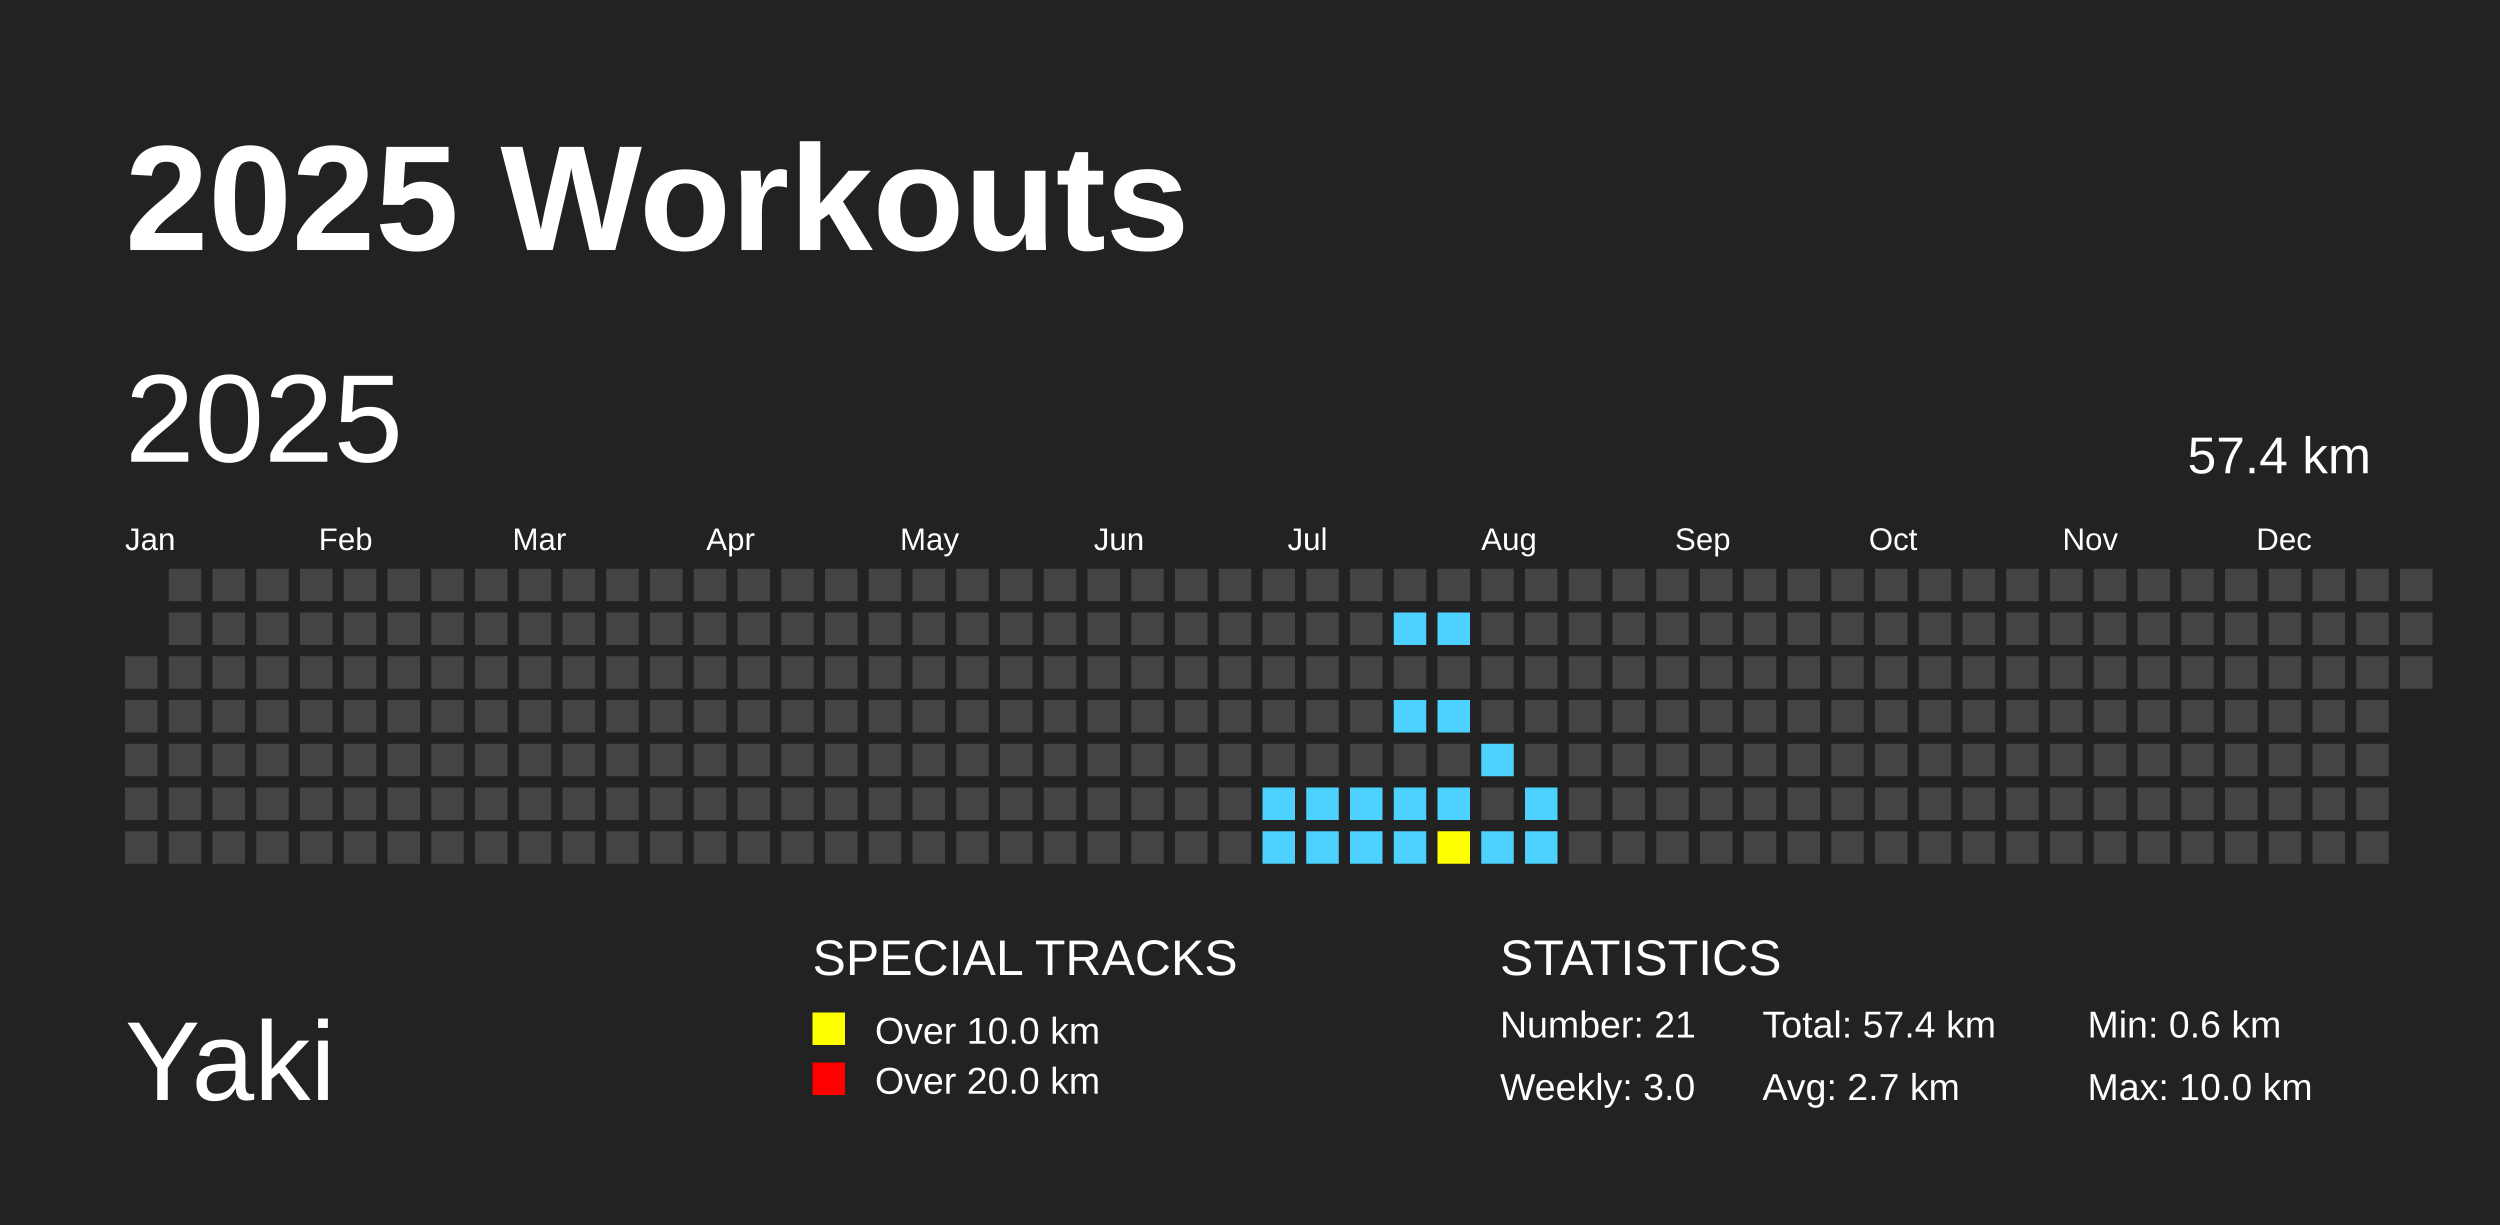
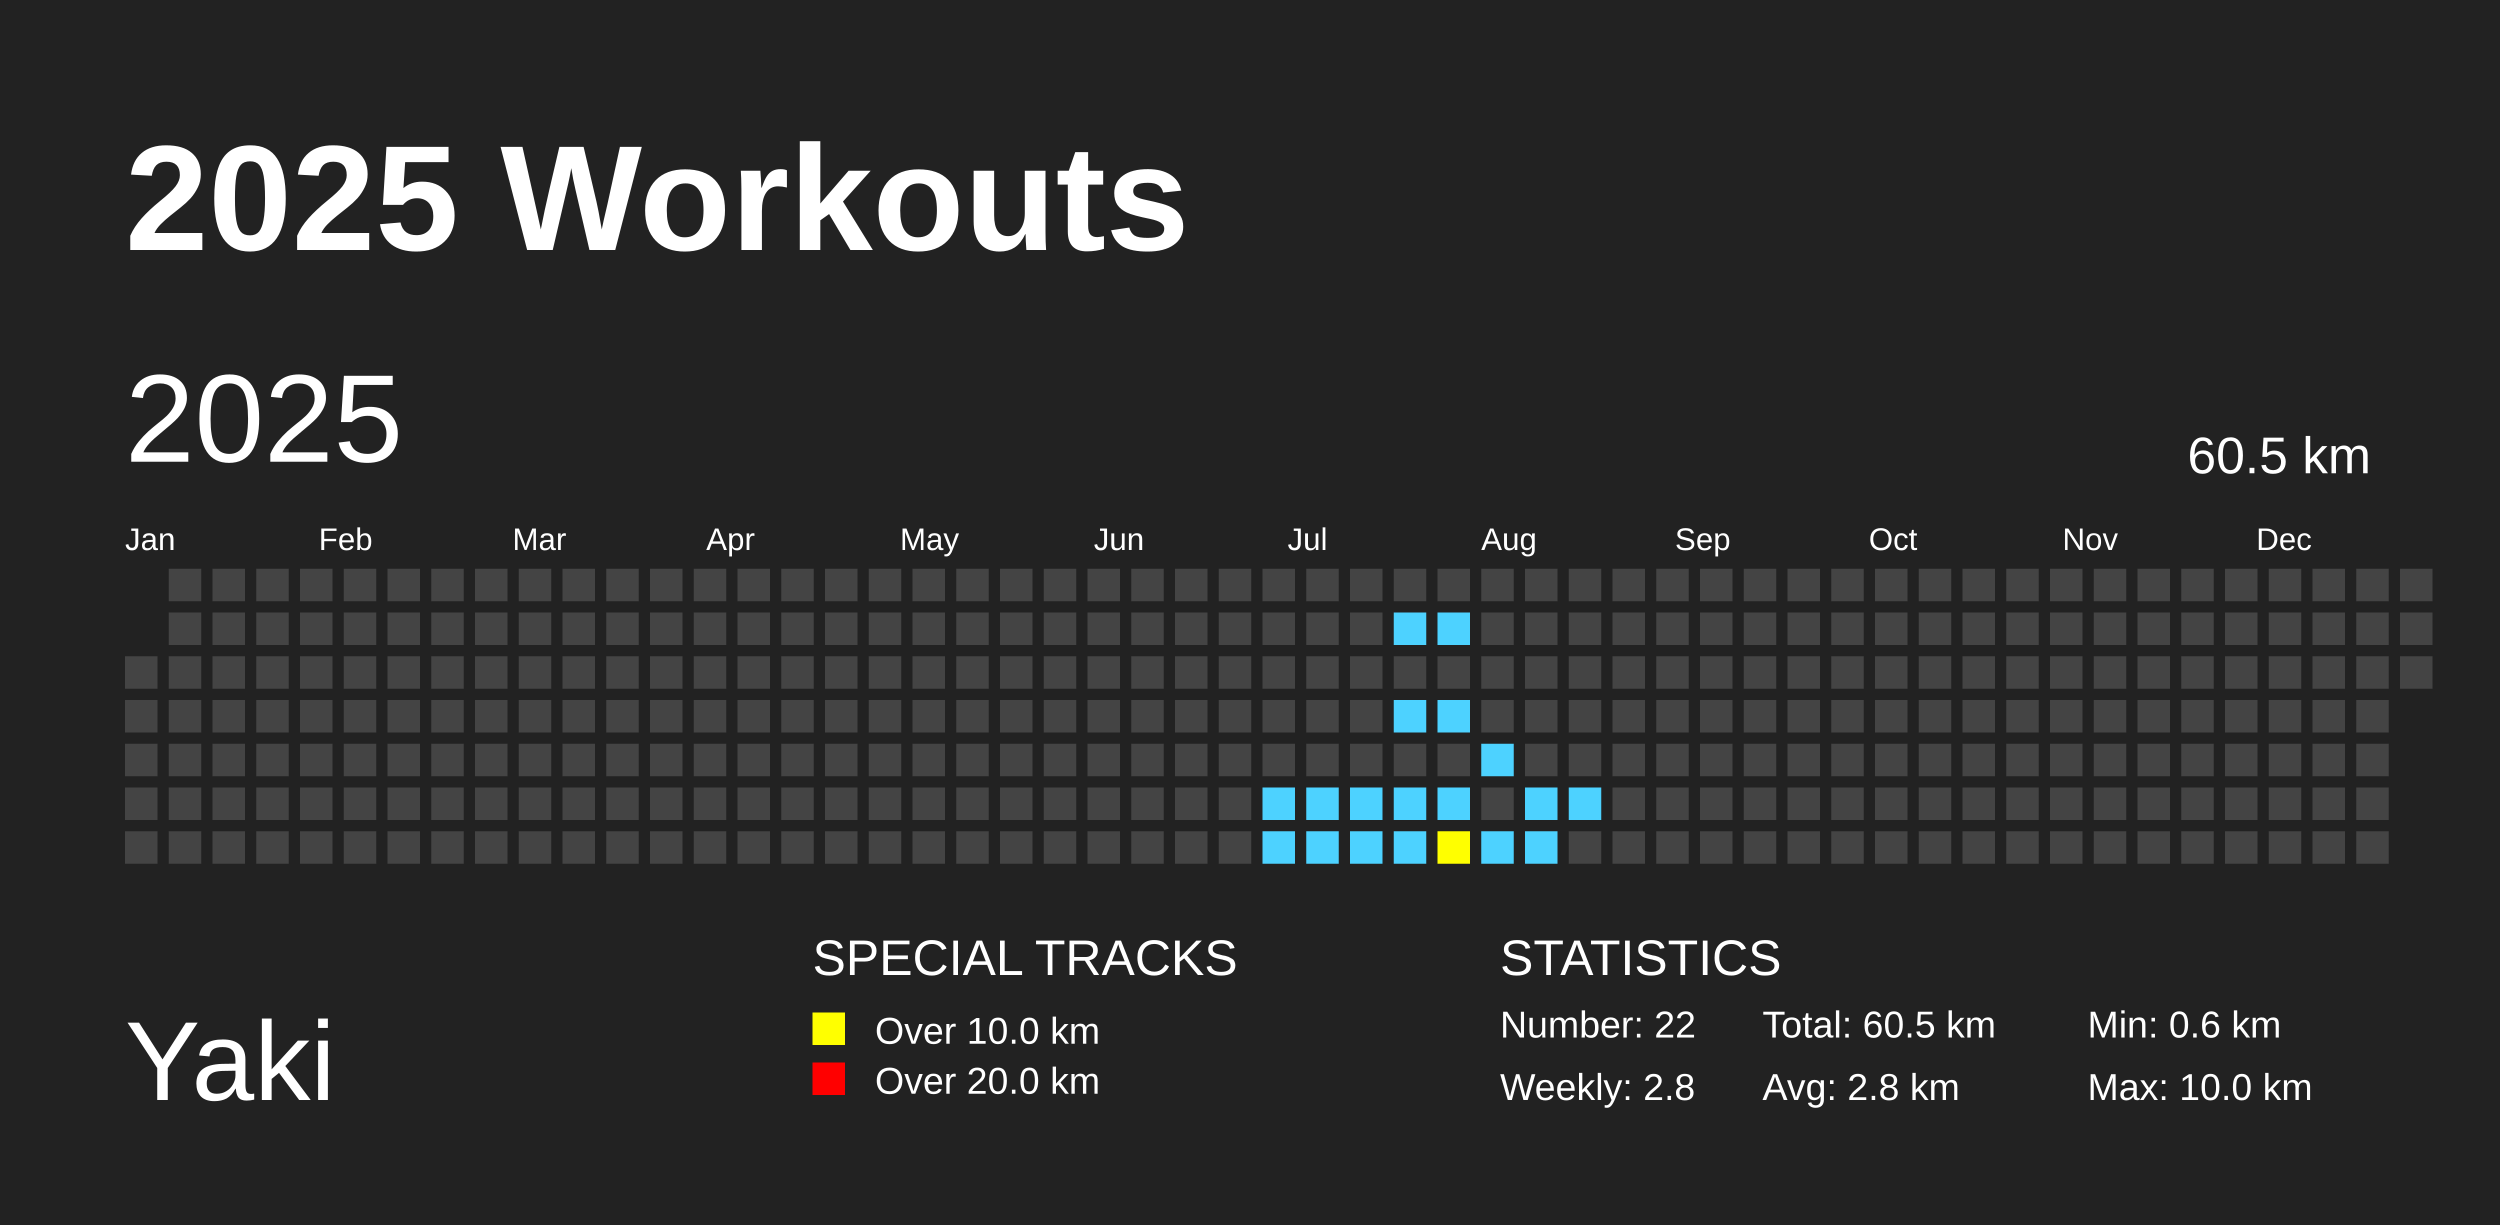
<svg xmlns="http://www.w3.org/2000/svg" baseProfile="full" height="98mm" version="1.1" viewBox="0,0,200,98" width="200mm">
  <defs />
  <rect fill="#222222" height="98" width="200" x="0" y="0" />
  <text fill="#FFFFFF" style="font-size:12px; font-family:Arial; font-weight:bold;" x="10" y="20">2025 Workouts</text>
  <text fill="#FFFFFF" style="font-size:9px; font-family:Arial" x="10" y="88">Yaki</text>
  <text fill="#FFFFFF" style="font-size:4px; font-family:Arial" x="65" y="78">SPECIAL TRACKS</text>
  <rect fill="yellow" height="2.6" width="2.6" x="65" y="81" />
  <text fill="#FFFFFF" style="font-size:3px; font-family:Arial" x="70" y="83.5">Over 10.0 km</text>
  <rect fill="red" height="2.6" width="2.6" x="65" y="85" />
  <text fill="#FFFFFF" style="font-size:3px; font-family:Arial" x="70" y="87.5">Over 20.0 km</text>
  <text fill="#FFFFFF" style="font-size:4px; font-family:Arial" x="120" y="78">STATISTICS</text>
-   <text fill="#FFFFFF" style="font-size:3px; font-family:Arial" x="120" y="83">Number: 21</text>
-   <text fill="#FFFFFF" style="font-size:3px; font-family:Arial" x="120" y="88">Weekly: 3.0</text>
-   <text fill="#FFFFFF" style="font-size:3px; font-family:Arial" x="141" y="83">Total: 57.4 km</text>
-   <text fill="#FFFFFF" style="font-size:3px; font-family:Arial" x="141" y="88">Avg: 2.7 km</text>
+   <text fill="#FFFFFF" style="font-size:3px; font-family:Arial" x="120" y="83">Number: 22</text>
+   <text fill="#FFFFFF" style="font-size:3px; font-family:Arial" x="120" y="88">Weekly: 2.8</text>
+   <text fill="#FFFFFF" style="font-size:3px; font-family:Arial" x="141" y="83">Total: 60.5 km</text>
+   <text fill="#FFFFFF" style="font-size:3px; font-family:Arial" x="141" y="88">Avg: 2.8 km</text>
  <text fill="#FFFFFF" style="font-size:3px; font-family:Arial" x="167" y="83">Min: 0.6 km</text>
  <text fill="#FFFFFF" style="font-size:3px; font-family:Arial" x="167" y="88">Max: 10.0 km</text>
  <text dominant-baseline="hanging" fill="#FFFFFF" style="font-size:10.0px; font-family:Arial;" x="10" y="30">2025</text>
-   <text dominant-baseline="hanging" fill="#FFFFFF" style="font-size:4.125px; font-family:Arial;" x="175" y="35">57.4 km</text>
+   <text dominant-baseline="hanging" fill="#FFFFFF" style="font-size:4.125px; font-family:Arial;" x="175" y="35">60.5 km</text>
  <text fill="#FFFFFF" style="font-size:2.5px; font-family:Arial" x="10.0" y="44">Jan</text>
  <text fill="#FFFFFF" style="font-size:2.5px; font-family:Arial" x="25.5" y="44">Feb</text>
  <text fill="#FFFFFF" style="font-size:2.5px; font-family:Arial" x="41.0" y="44">Mar</text>
  <text fill="#FFFFFF" style="font-size:2.5px; font-family:Arial" x="56.5" y="44">Apr</text>
  <text fill="#FFFFFF" style="font-size:2.5px; font-family:Arial" x="72.0" y="44">May</text>
  <text fill="#FFFFFF" style="font-size:2.5px; font-family:Arial" x="87.5" y="44">Jun</text>
  <text fill="#FFFFFF" style="font-size:2.5px; font-family:Arial" x="103.0" y="44">Jul</text>
  <text fill="#FFFFFF" style="font-size:2.5px; font-family:Arial" x="118.5" y="44">Aug</text>
  <text fill="#FFFFFF" style="font-size:2.5px; font-family:Arial" x="134.0" y="44">Sep</text>
  <text fill="#FFFFFF" style="font-size:2.5px; font-family:Arial" x="149.5" y="44">Oct</text>
  <text fill="#FFFFFF" style="font-size:2.5px; font-family:Arial" x="165.0" y="44">Nov</text>
  <text fill="#FFFFFF" style="font-size:2.5px; font-family:Arial" x="180.5" y="44">Dec</text>
  <rect fill="#444444" height="2.6" width="2.6" x="10.0" y="52.5" />
  <rect fill="#444444" height="2.6" width="2.6" x="10.0" y="56.0" />
  <rect fill="#444444" height="2.6" width="2.6" x="10.0" y="59.5" />
  <rect fill="#444444" height="2.6" width="2.6" x="10.0" y="63.0" />
  <rect fill="#444444" height="2.6" width="2.6" x="10.0" y="66.5" />
  <rect fill="#444444" height="2.6" width="2.6" x="13.5" y="45.5" />
  <rect fill="#444444" height="2.6" width="2.6" x="13.5" y="49.0" />
  <rect fill="#444444" height="2.6" width="2.6" x="13.5" y="52.5" />
  <rect fill="#444444" height="2.6" width="2.6" x="13.5" y="56.0" />
  <rect fill="#444444" height="2.6" width="2.6" x="13.5" y="59.5" />
  <rect fill="#444444" height="2.6" width="2.6" x="13.5" y="63.0" />
  <rect fill="#444444" height="2.6" width="2.6" x="13.5" y="66.5" />
  <rect fill="#444444" height="2.6" width="2.6" x="17.0" y="45.5" />
  <rect fill="#444444" height="2.6" width="2.6" x="17.0" y="49.0" />
  <rect fill="#444444" height="2.6" width="2.6" x="17.0" y="52.5" />
  <rect fill="#444444" height="2.6" width="2.6" x="17.0" y="56.0" />
  <rect fill="#444444" height="2.6" width="2.6" x="17.0" y="59.5" />
  <rect fill="#444444" height="2.6" width="2.6" x="17.0" y="63.0" />
  <rect fill="#444444" height="2.6" width="2.6" x="17.0" y="66.5" />
  <rect fill="#444444" height="2.6" width="2.6" x="20.5" y="45.5" />
  <rect fill="#444444" height="2.6" width="2.6" x="20.5" y="49.0" />
  <rect fill="#444444" height="2.6" width="2.6" x="20.5" y="52.5" />
  <rect fill="#444444" height="2.6" width="2.6" x="20.5" y="56.0" />
  <rect fill="#444444" height="2.6" width="2.6" x="20.5" y="59.5" />
  <rect fill="#444444" height="2.6" width="2.6" x="20.5" y="63.0" />
  <rect fill="#444444" height="2.6" width="2.6" x="20.5" y="66.5" />
  <rect fill="#444444" height="2.6" width="2.6" x="24.0" y="45.5" />
  <rect fill="#444444" height="2.6" width="2.6" x="24.0" y="49.0" />
  <rect fill="#444444" height="2.6" width="2.6" x="24.0" y="52.5" />
  <rect fill="#444444" height="2.6" width="2.6" x="24.0" y="56.0" />
  <rect fill="#444444" height="2.6" width="2.6" x="24.0" y="59.5" />
  <rect fill="#444444" height="2.6" width="2.6" x="24.0" y="63.0" />
  <rect fill="#444444" height="2.6" width="2.6" x="24.0" y="66.5" />
  <rect fill="#444444" height="2.6" width="2.6" x="27.5" y="45.5" />
  <rect fill="#444444" height="2.6" width="2.6" x="27.5" y="49.0" />
  <rect fill="#444444" height="2.6" width="2.6" x="27.5" y="52.5" />
  <rect fill="#444444" height="2.6" width="2.6" x="27.5" y="56.0" />
  <rect fill="#444444" height="2.6" width="2.6" x="27.5" y="59.5" />
  <rect fill="#444444" height="2.6" width="2.6" x="27.5" y="63.0" />
  <rect fill="#444444" height="2.6" width="2.6" x="27.5" y="66.5" />
  <rect fill="#444444" height="2.6" width="2.6" x="31.0" y="45.5" />
  <rect fill="#444444" height="2.6" width="2.6" x="31.0" y="49.0" />
  <rect fill="#444444" height="2.6" width="2.6" x="31.0" y="52.5" />
  <rect fill="#444444" height="2.6" width="2.6" x="31.0" y="56.0" />
  <rect fill="#444444" height="2.6" width="2.6" x="31.0" y="59.5" />
  <rect fill="#444444" height="2.6" width="2.6" x="31.0" y="63.0" />
  <rect fill="#444444" height="2.6" width="2.6" x="31.0" y="66.5" />
  <rect fill="#444444" height="2.6" width="2.6" x="34.5" y="45.5" />
  <rect fill="#444444" height="2.6" width="2.6" x="34.5" y="49.0" />
  <rect fill="#444444" height="2.6" width="2.6" x="34.5" y="52.5" />
  <rect fill="#444444" height="2.6" width="2.6" x="34.5" y="56.0" />
  <rect fill="#444444" height="2.6" width="2.6" x="34.5" y="59.5" />
  <rect fill="#444444" height="2.6" width="2.6" x="34.5" y="63.0" />
  <rect fill="#444444" height="2.6" width="2.6" x="34.5" y="66.5" />
  <rect fill="#444444" height="2.6" width="2.6" x="38.0" y="45.5" />
  <rect fill="#444444" height="2.6" width="2.6" x="38.0" y="49.0" />
  <rect fill="#444444" height="2.6" width="2.6" x="38.0" y="52.5" />
  <rect fill="#444444" height="2.6" width="2.6" x="38.0" y="56.0" />
  <rect fill="#444444" height="2.6" width="2.6" x="38.0" y="59.5" />
  <rect fill="#444444" height="2.6" width="2.6" x="38.0" y="63.0" />
  <rect fill="#444444" height="2.6" width="2.6" x="38.0" y="66.5" />
  <rect fill="#444444" height="2.6" width="2.6" x="41.5" y="45.5" />
  <rect fill="#444444" height="2.6" width="2.6" x="41.5" y="49.0" />
  <rect fill="#444444" height="2.6" width="2.6" x="41.5" y="52.5" />
  <rect fill="#444444" height="2.6" width="2.6" x="41.5" y="56.0" />
  <rect fill="#444444" height="2.6" width="2.6" x="41.5" y="59.5" />
  <rect fill="#444444" height="2.6" width="2.6" x="41.5" y="63.0" />
  <rect fill="#444444" height="2.6" width="2.6" x="41.5" y="66.5" />
  <rect fill="#444444" height="2.6" width="2.6" x="45.0" y="45.5" />
  <rect fill="#444444" height="2.6" width="2.6" x="45.0" y="49.0" />
  <rect fill="#444444" height="2.6" width="2.6" x="45.0" y="52.5" />
  <rect fill="#444444" height="2.6" width="2.6" x="45.0" y="56.0" />
  <rect fill="#444444" height="2.6" width="2.6" x="45.0" y="59.5" />
  <rect fill="#444444" height="2.6" width="2.6" x="45.0" y="63.0" />
  <rect fill="#444444" height="2.6" width="2.6" x="45.0" y="66.5" />
  <rect fill="#444444" height="2.6" width="2.6" x="48.5" y="45.5" />
  <rect fill="#444444" height="2.6" width="2.6" x="48.5" y="49.0" />
  <rect fill="#444444" height="2.6" width="2.6" x="48.5" y="52.5" />
  <rect fill="#444444" height="2.6" width="2.6" x="48.5" y="56.0" />
  <rect fill="#444444" height="2.6" width="2.6" x="48.5" y="59.5" />
  <rect fill="#444444" height="2.6" width="2.6" x="48.5" y="63.0" />
  <rect fill="#444444" height="2.6" width="2.6" x="48.5" y="66.5" />
  <rect fill="#444444" height="2.6" width="2.6" x="52.0" y="45.5" />
  <rect fill="#444444" height="2.6" width="2.6" x="52.0" y="49.0" />
  <rect fill="#444444" height="2.6" width="2.6" x="52.0" y="52.5" />
  <rect fill="#444444" height="2.6" width="2.6" x="52.0" y="56.0" />
  <rect fill="#444444" height="2.6" width="2.6" x="52.0" y="59.5" />
  <rect fill="#444444" height="2.6" width="2.6" x="52.0" y="63.0" />
  <rect fill="#444444" height="2.6" width="2.6" x="52.0" y="66.5" />
  <rect fill="#444444" height="2.6" width="2.6" x="55.5" y="45.5" />
  <rect fill="#444444" height="2.6" width="2.6" x="55.5" y="49.0" />
  <rect fill="#444444" height="2.6" width="2.6" x="55.5" y="52.5" />
  <rect fill="#444444" height="2.6" width="2.6" x="55.5" y="56.0" />
  <rect fill="#444444" height="2.6" width="2.6" x="55.5" y="59.5" />
  <rect fill="#444444" height="2.6" width="2.6" x="55.5" y="63.0" />
  <rect fill="#444444" height="2.6" width="2.6" x="55.5" y="66.5" />
  <rect fill="#444444" height="2.6" width="2.6" x="59.0" y="45.5" />
  <rect fill="#444444" height="2.6" width="2.6" x="59.0" y="49.0" />
  <rect fill="#444444" height="2.6" width="2.6" x="59.0" y="52.5" />
  <rect fill="#444444" height="2.6" width="2.6" x="59.0" y="56.0" />
  <rect fill="#444444" height="2.6" width="2.6" x="59.0" y="59.5" />
  <rect fill="#444444" height="2.6" width="2.6" x="59.0" y="63.0" />
  <rect fill="#444444" height="2.6" width="2.6" x="59.0" y="66.5" />
  <rect fill="#444444" height="2.6" width="2.6" x="62.5" y="45.5" />
  <rect fill="#444444" height="2.6" width="2.6" x="62.5" y="49.0" />
  <rect fill="#444444" height="2.6" width="2.6" x="62.5" y="52.5" />
  <rect fill="#444444" height="2.6" width="2.6" x="62.5" y="56.0" />
  <rect fill="#444444" height="2.6" width="2.6" x="62.5" y="59.5" />
  <rect fill="#444444" height="2.6" width="2.6" x="62.5" y="63.0" />
  <rect fill="#444444" height="2.6" width="2.6" x="62.5" y="66.5" />
  <rect fill="#444444" height="2.6" width="2.6" x="66.0" y="45.5" />
  <rect fill="#444444" height="2.6" width="2.6" x="66.0" y="49.0" />
  <rect fill="#444444" height="2.6" width="2.6" x="66.0" y="52.5" />
  <rect fill="#444444" height="2.6" width="2.6" x="66.0" y="56.0" />
  <rect fill="#444444" height="2.6" width="2.6" x="66.0" y="59.5" />
  <rect fill="#444444" height="2.6" width="2.6" x="66.0" y="63.0" />
  <rect fill="#444444" height="2.6" width="2.6" x="66.0" y="66.5" />
  <rect fill="#444444" height="2.6" width="2.6" x="69.5" y="45.5" />
  <rect fill="#444444" height="2.6" width="2.6" x="69.5" y="49.0" />
  <rect fill="#444444" height="2.6" width="2.6" x="69.5" y="52.5" />
  <rect fill="#444444" height="2.6" width="2.6" x="69.5" y="56.0" />
  <rect fill="#444444" height="2.6" width="2.6" x="69.5" y="59.5" />
  <rect fill="#444444" height="2.6" width="2.6" x="69.5" y="63.0" />
  <rect fill="#444444" height="2.6" width="2.6" x="69.5" y="66.5" />
  <rect fill="#444444" height="2.6" width="2.6" x="73.0" y="45.5" />
  <rect fill="#444444" height="2.6" width="2.6" x="73.0" y="49.0" />
  <rect fill="#444444" height="2.6" width="2.6" x="73.0" y="52.5" />
  <rect fill="#444444" height="2.6" width="2.6" x="73.0" y="56.0" />
  <rect fill="#444444" height="2.6" width="2.6" x="73.0" y="59.5" />
  <rect fill="#444444" height="2.6" width="2.6" x="73.0" y="63.0" />
  <rect fill="#444444" height="2.6" width="2.6" x="73.0" y="66.5" />
  <rect fill="#444444" height="2.6" width="2.6" x="76.5" y="45.5" />
  <rect fill="#444444" height="2.6" width="2.6" x="76.5" y="49.0" />
  <rect fill="#444444" height="2.6" width="2.6" x="76.5" y="52.5" />
  <rect fill="#444444" height="2.6" width="2.6" x="76.5" y="56.0" />
  <rect fill="#444444" height="2.6" width="2.6" x="76.5" y="59.5" />
  <rect fill="#444444" height="2.6" width="2.6" x="76.5" y="63.0" />
  <rect fill="#444444" height="2.6" width="2.6" x="76.5" y="66.5" />
  <rect fill="#444444" height="2.6" width="2.6" x="80.0" y="45.5" />
  <rect fill="#444444" height="2.6" width="2.6" x="80.0" y="49.0" />
  <rect fill="#444444" height="2.6" width="2.6" x="80.0" y="52.5" />
  <rect fill="#444444" height="2.6" width="2.6" x="80.0" y="56.0" />
  <rect fill="#444444" height="2.6" width="2.6" x="80.0" y="59.5" />
  <rect fill="#444444" height="2.6" width="2.6" x="80.0" y="63.0" />
  <rect fill="#444444" height="2.6" width="2.6" x="80.0" y="66.5" />
  <rect fill="#444444" height="2.6" width="2.6" x="83.5" y="45.5" />
  <rect fill="#444444" height="2.6" width="2.6" x="83.5" y="49.0" />
  <rect fill="#444444" height="2.6" width="2.6" x="83.5" y="52.5" />
  <rect fill="#444444" height="2.6" width="2.6" x="83.5" y="56.0" />
  <rect fill="#444444" height="2.6" width="2.6" x="83.5" y="59.5" />
  <rect fill="#444444" height="2.6" width="2.6" x="83.5" y="63.0" />
  <rect fill="#444444" height="2.6" width="2.6" x="83.5" y="66.5" />
  <rect fill="#444444" height="2.6" width="2.6" x="87.0" y="45.5" />
  <rect fill="#444444" height="2.6" width="2.6" x="87.0" y="49.0" />
  <rect fill="#444444" height="2.6" width="2.6" x="87.0" y="52.5" />
  <rect fill="#444444" height="2.6" width="2.6" x="87.0" y="56.0" />
  <rect fill="#444444" height="2.6" width="2.6" x="87.0" y="59.5" />
  <rect fill="#444444" height="2.6" width="2.6" x="87.0" y="63.0" />
  <rect fill="#444444" height="2.6" width="2.6" x="87.0" y="66.5" />
  <rect fill="#444444" height="2.6" width="2.6" x="90.5" y="45.5" />
  <rect fill="#444444" height="2.6" width="2.6" x="90.5" y="49.0" />
  <rect fill="#444444" height="2.6" width="2.6" x="90.5" y="52.5" />
  <rect fill="#444444" height="2.6" width="2.6" x="90.5" y="56.0" />
  <rect fill="#444444" height="2.6" width="2.6" x="90.5" y="59.5" />
  <rect fill="#444444" height="2.6" width="2.6" x="90.5" y="63.0" />
  <rect fill="#444444" height="2.6" width="2.6" x="90.5" y="66.5" />
  <rect fill="#444444" height="2.6" width="2.6" x="94.0" y="45.5" />
  <rect fill="#444444" height="2.6" width="2.6" x="94.0" y="49.0" />
  <rect fill="#444444" height="2.6" width="2.6" x="94.0" y="52.5" />
  <rect fill="#444444" height="2.6" width="2.6" x="94.0" y="56.0" />
  <rect fill="#444444" height="2.6" width="2.6" x="94.0" y="59.5" />
  <rect fill="#444444" height="2.6" width="2.6" x="94.0" y="63.0" />
  <rect fill="#444444" height="2.6" width="2.6" x="94.0" y="66.5" />
  <rect fill="#444444" height="2.6" width="2.6" x="97.5" y="45.5" />
  <rect fill="#444444" height="2.6" width="2.6" x="97.5" y="49.0" />
  <rect fill="#444444" height="2.6" width="2.6" x="97.5" y="52.5" />
  <rect fill="#444444" height="2.6" width="2.6" x="97.5" y="56.0" />
  <rect fill="#444444" height="2.6" width="2.6" x="97.5" y="59.5" />
  <rect fill="#444444" height="2.6" width="2.6" x="97.5" y="63.0" />
  <rect fill="#444444" height="2.6" width="2.6" x="97.5" y="66.5" />
  <rect fill="#444444" height="2.6" width="2.6" x="101.0" y="45.5" />
  <rect fill="#444444" height="2.6" width="2.6" x="101.0" y="49.0" />
  <rect fill="#444444" height="2.6" width="2.6" x="101.0" y="52.5" />
  <rect fill="#444444" height="2.6" width="2.6" x="101.0" y="56.0" />
  <rect fill="#444444" height="2.6" width="2.6" x="101.0" y="59.5" />
  <rect fill="#4DD2FF" height="2.6" width="2.6" x="101.0" y="63.0" />
  <rect fill="#4DD2FF" height="2.6" width="2.6" x="101.0" y="66.5" />
  <rect fill="#444444" height="2.6" width="2.6" x="104.5" y="45.5" />
  <rect fill="#444444" height="2.6" width="2.6" x="104.5" y="49.0" />
  <rect fill="#444444" height="2.6" width="2.6" x="104.5" y="52.5" />
  <rect fill="#444444" height="2.6" width="2.6" x="104.5" y="56.0" />
  <rect fill="#444444" height="2.6" width="2.6" x="104.5" y="59.5" />
  <rect fill="#4DD2FF" height="2.6" width="2.6" x="104.5" y="63.0" />
  <rect fill="#4DD2FF" height="2.6" width="2.6" x="104.5" y="66.5" />
  <rect fill="#444444" height="2.6" width="2.6" x="108.0" y="45.5" />
  <rect fill="#444444" height="2.6" width="2.6" x="108.0" y="49.0" />
  <rect fill="#444444" height="2.6" width="2.6" x="108.0" y="52.5" />
  <rect fill="#444444" height="2.6" width="2.6" x="108.0" y="56.0" />
  <rect fill="#444444" height="2.6" width="2.6" x="108.0" y="59.5" />
  <rect fill="#4DD2FF" height="2.6" width="2.6" x="108.0" y="63.0" />
  <rect fill="#4DD2FF" height="2.6" width="2.6" x="108.0" y="66.5" />
  <rect fill="#444444" height="2.6" width="2.6" x="111.5" y="45.5" />
  <rect fill="#4DD2FF" height="2.6" width="2.6" x="111.5" y="49.0" />
  <rect fill="#444444" height="2.6" width="2.6" x="111.5" y="52.5" />
  <rect fill="#4DD2FF" height="2.6" width="2.6" x="111.5" y="56.0" />
  <rect fill="#444444" height="2.6" width="2.6" x="111.5" y="59.5" />
  <rect fill="#4DD2FF" height="2.6" width="2.6" x="111.5" y="63.0" />
  <rect fill="#4DD2FF" height="2.6" width="2.6" x="111.5" y="66.5" />
  <rect fill="#444444" height="2.6" width="2.6" x="115.0" y="45.5" />
  <rect fill="#4DD2FF" height="2.6" width="2.6" x="115.0" y="49.0" />
  <rect fill="#444444" height="2.6" width="2.6" x="115.0" y="52.5" />
  <rect fill="#4DD2FF" height="2.6" width="2.6" x="115.0" y="56.0" />
  <rect fill="#444444" height="2.6" width="2.6" x="115.0" y="59.5" />
  <rect fill="#4DD2FF" height="2.6" width="2.6" x="115.0" y="63.0" />
  <rect fill="yellow" height="2.6" width="2.6" x="115.0" y="66.5" />
  <rect fill="#444444" height="2.6" width="2.6" x="118.5" y="45.5" />
  <rect fill="#444444" height="2.6" width="2.6" x="118.5" y="49.0" />
  <rect fill="#444444" height="2.6" width="2.6" x="118.5" y="52.5" />
  <rect fill="#444444" height="2.6" width="2.6" x="118.5" y="56.0" />
  <rect fill="#4DD2FF" height="2.6" width="2.6" x="118.5" y="59.5" />
  <rect fill="#444444" height="2.6" width="2.6" x="118.5" y="63.0" />
  <rect fill="#4DD2FF" height="2.6" width="2.6" x="118.5" y="66.5" />
  <rect fill="#444444" height="2.6" width="2.6" x="122.0" y="45.5" />
  <rect fill="#444444" height="2.6" width="2.6" x="122.0" y="49.0" />
  <rect fill="#444444" height="2.6" width="2.6" x="122.0" y="52.5" />
  <rect fill="#444444" height="2.6" width="2.6" x="122.0" y="56.0" />
  <rect fill="#444444" height="2.6" width="2.6" x="122.0" y="59.5" />
  <rect fill="#4DD2FF" height="2.6" width="2.6" x="122.0" y="63.0" />
  <rect fill="#4DD2FF" height="2.6" width="2.6" x="122.0" y="66.5" />
  <rect fill="#444444" height="2.6" width="2.6" x="125.5" y="45.5" />
  <rect fill="#444444" height="2.6" width="2.6" x="125.5" y="49.0" />
  <rect fill="#444444" height="2.6" width="2.6" x="125.5" y="52.5" />
  <rect fill="#444444" height="2.6" width="2.6" x="125.5" y="56.0" />
  <rect fill="#444444" height="2.6" width="2.6" x="125.5" y="59.5" />
-   <rect fill="#444444" height="2.6" width="2.6" x="125.5" y="63.0" />
+   <rect fill="#4DD2FF" height="2.6" width="2.6" x="125.5" y="63.0" />
  <rect fill="#444444" height="2.6" width="2.6" x="125.5" y="66.5" />
  <rect fill="#444444" height="2.6" width="2.6" x="129.0" y="45.5" />
  <rect fill="#444444" height="2.6" width="2.6" x="129.0" y="49.0" />
  <rect fill="#444444" height="2.6" width="2.6" x="129.0" y="52.5" />
  <rect fill="#444444" height="2.6" width="2.6" x="129.0" y="56.0" />
  <rect fill="#444444" height="2.6" width="2.6" x="129.0" y="59.5" />
  <rect fill="#444444" height="2.6" width="2.6" x="129.0" y="63.0" />
  <rect fill="#444444" height="2.6" width="2.6" x="129.0" y="66.5" />
  <rect fill="#444444" height="2.6" width="2.6" x="132.5" y="45.5" />
  <rect fill="#444444" height="2.6" width="2.6" x="132.5" y="49.0" />
  <rect fill="#444444" height="2.6" width="2.6" x="132.5" y="52.5" />
  <rect fill="#444444" height="2.6" width="2.6" x="132.5" y="56.0" />
  <rect fill="#444444" height="2.6" width="2.6" x="132.5" y="59.5" />
  <rect fill="#444444" height="2.6" width="2.6" x="132.5" y="63.0" />
  <rect fill="#444444" height="2.6" width="2.6" x="132.5" y="66.5" />
  <rect fill="#444444" height="2.6" width="2.6" x="136.0" y="45.5" />
  <rect fill="#444444" height="2.6" width="2.6" x="136.0" y="49.0" />
  <rect fill="#444444" height="2.6" width="2.6" x="136.0" y="52.5" />
  <rect fill="#444444" height="2.6" width="2.6" x="136.0" y="56.0" />
  <rect fill="#444444" height="2.6" width="2.6" x="136.0" y="59.5" />
  <rect fill="#444444" height="2.6" width="2.6" x="136.0" y="63.0" />
  <rect fill="#444444" height="2.6" width="2.6" x="136.0" y="66.5" />
  <rect fill="#444444" height="2.6" width="2.6" x="139.5" y="45.5" />
  <rect fill="#444444" height="2.6" width="2.6" x="139.5" y="49.0" />
  <rect fill="#444444" height="2.6" width="2.6" x="139.5" y="52.5" />
  <rect fill="#444444" height="2.6" width="2.6" x="139.5" y="56.0" />
  <rect fill="#444444" height="2.6" width="2.6" x="139.5" y="59.5" />
  <rect fill="#444444" height="2.6" width="2.6" x="139.5" y="63.0" />
  <rect fill="#444444" height="2.6" width="2.6" x="139.5" y="66.5" />
  <rect fill="#444444" height="2.6" width="2.6" x="143.0" y="45.5" />
  <rect fill="#444444" height="2.6" width="2.6" x="143.0" y="49.0" />
  <rect fill="#444444" height="2.6" width="2.6" x="143.0" y="52.5" />
  <rect fill="#444444" height="2.6" width="2.6" x="143.0" y="56.0" />
  <rect fill="#444444" height="2.6" width="2.6" x="143.0" y="59.5" />
  <rect fill="#444444" height="2.6" width="2.6" x="143.0" y="63.0" />
  <rect fill="#444444" height="2.6" width="2.6" x="143.0" y="66.5" />
  <rect fill="#444444" height="2.6" width="2.6" x="146.5" y="45.5" />
  <rect fill="#444444" height="2.6" width="2.6" x="146.5" y="49.0" />
  <rect fill="#444444" height="2.6" width="2.6" x="146.5" y="52.5" />
  <rect fill="#444444" height="2.6" width="2.6" x="146.5" y="56.0" />
  <rect fill="#444444" height="2.6" width="2.6" x="146.5" y="59.5" />
  <rect fill="#444444" height="2.6" width="2.6" x="146.5" y="63.0" />
  <rect fill="#444444" height="2.6" width="2.6" x="146.5" y="66.5" />
  <rect fill="#444444" height="2.6" width="2.6" x="150.0" y="45.5" />
  <rect fill="#444444" height="2.6" width="2.6" x="150.0" y="49.0" />
  <rect fill="#444444" height="2.6" width="2.6" x="150.0" y="52.5" />
  <rect fill="#444444" height="2.6" width="2.6" x="150.0" y="56.0" />
  <rect fill="#444444" height="2.6" width="2.6" x="150.0" y="59.5" />
  <rect fill="#444444" height="2.6" width="2.6" x="150.0" y="63.0" />
  <rect fill="#444444" height="2.6" width="2.6" x="150.0" y="66.5" />
  <rect fill="#444444" height="2.6" width="2.6" x="153.5" y="45.5" />
  <rect fill="#444444" height="2.6" width="2.6" x="153.5" y="49.0" />
  <rect fill="#444444" height="2.6" width="2.6" x="153.5" y="52.5" />
  <rect fill="#444444" height="2.6" width="2.6" x="153.5" y="56.0" />
  <rect fill="#444444" height="2.6" width="2.6" x="153.5" y="59.5" />
  <rect fill="#444444" height="2.6" width="2.6" x="153.5" y="63.0" />
  <rect fill="#444444" height="2.6" width="2.6" x="153.5" y="66.5" />
  <rect fill="#444444" height="2.6" width="2.6" x="157.0" y="45.5" />
  <rect fill="#444444" height="2.6" width="2.6" x="157.0" y="49.0" />
  <rect fill="#444444" height="2.6" width="2.6" x="157.0" y="52.5" />
  <rect fill="#444444" height="2.6" width="2.6" x="157.0" y="56.0" />
  <rect fill="#444444" height="2.6" width="2.6" x="157.0" y="59.5" />
  <rect fill="#444444" height="2.6" width="2.6" x="157.0" y="63.0" />
  <rect fill="#444444" height="2.6" width="2.6" x="157.0" y="66.5" />
  <rect fill="#444444" height="2.6" width="2.6" x="160.5" y="45.5" />
  <rect fill="#444444" height="2.6" width="2.6" x="160.5" y="49.0" />
  <rect fill="#444444" height="2.6" width="2.6" x="160.5" y="52.5" />
  <rect fill="#444444" height="2.6" width="2.6" x="160.5" y="56.0" />
  <rect fill="#444444" height="2.6" width="2.6" x="160.5" y="59.5" />
  <rect fill="#444444" height="2.6" width="2.6" x="160.5" y="63.0" />
  <rect fill="#444444" height="2.6" width="2.6" x="160.5" y="66.5" />
  <rect fill="#444444" height="2.6" width="2.6" x="164.0" y="45.5" />
  <rect fill="#444444" height="2.6" width="2.6" x="164.0" y="49.0" />
  <rect fill="#444444" height="2.6" width="2.6" x="164.0" y="52.5" />
  <rect fill="#444444" height="2.6" width="2.6" x="164.0" y="56.0" />
  <rect fill="#444444" height="2.6" width="2.6" x="164.0" y="59.5" />
  <rect fill="#444444" height="2.6" width="2.6" x="164.0" y="63.0" />
  <rect fill="#444444" height="2.6" width="2.6" x="164.0" y="66.5" />
  <rect fill="#444444" height="2.6" width="2.6" x="167.5" y="45.5" />
  <rect fill="#444444" height="2.6" width="2.6" x="167.5" y="49.0" />
  <rect fill="#444444" height="2.6" width="2.6" x="167.5" y="52.5" />
  <rect fill="#444444" height="2.6" width="2.6" x="167.5" y="56.0" />
  <rect fill="#444444" height="2.6" width="2.6" x="167.5" y="59.5" />
  <rect fill="#444444" height="2.6" width="2.6" x="167.5" y="63.0" />
  <rect fill="#444444" height="2.6" width="2.6" x="167.5" y="66.5" />
  <rect fill="#444444" height="2.6" width="2.6" x="171.0" y="45.5" />
  <rect fill="#444444" height="2.6" width="2.6" x="171.0" y="49.0" />
  <rect fill="#444444" height="2.6" width="2.6" x="171.0" y="52.5" />
  <rect fill="#444444" height="2.6" width="2.6" x="171.0" y="56.0" />
  <rect fill="#444444" height="2.6" width="2.6" x="171.0" y="59.5" />
  <rect fill="#444444" height="2.6" width="2.6" x="171.0" y="63.0" />
  <rect fill="#444444" height="2.6" width="2.6" x="171.0" y="66.5" />
  <rect fill="#444444" height="2.6" width="2.6" x="174.5" y="45.5" />
  <rect fill="#444444" height="2.6" width="2.6" x="174.5" y="49.0" />
  <rect fill="#444444" height="2.6" width="2.6" x="174.5" y="52.5" />
  <rect fill="#444444" height="2.6" width="2.6" x="174.5" y="56.0" />
  <rect fill="#444444" height="2.6" width="2.6" x="174.5" y="59.5" />
  <rect fill="#444444" height="2.6" width="2.6" x="174.5" y="63.0" />
  <rect fill="#444444" height="2.6" width="2.6" x="174.5" y="66.5" />
  <rect fill="#444444" height="2.6" width="2.6" x="178.0" y="45.5" />
  <rect fill="#444444" height="2.6" width="2.6" x="178.0" y="49.0" />
  <rect fill="#444444" height="2.6" width="2.6" x="178.0" y="52.5" />
  <rect fill="#444444" height="2.6" width="2.6" x="178.0" y="56.0" />
  <rect fill="#444444" height="2.6" width="2.6" x="178.0" y="59.5" />
  <rect fill="#444444" height="2.6" width="2.6" x="178.0" y="63.0" />
  <rect fill="#444444" height="2.6" width="2.6" x="178.0" y="66.5" />
  <rect fill="#444444" height="2.6" width="2.6" x="181.5" y="45.5" />
  <rect fill="#444444" height="2.6" width="2.6" x="181.5" y="49.0" />
  <rect fill="#444444" height="2.6" width="2.6" x="181.5" y="52.5" />
  <rect fill="#444444" height="2.6" width="2.6" x="181.5" y="56.0" />
  <rect fill="#444444" height="2.6" width="2.6" x="181.5" y="59.5" />
  <rect fill="#444444" height="2.6" width="2.6" x="181.5" y="63.0" />
  <rect fill="#444444" height="2.6" width="2.6" x="181.5" y="66.5" />
  <rect fill="#444444" height="2.6" width="2.6" x="185.0" y="45.5" />
  <rect fill="#444444" height="2.6" width="2.6" x="185.0" y="49.0" />
  <rect fill="#444444" height="2.6" width="2.6" x="185.0" y="52.5" />
  <rect fill="#444444" height="2.6" width="2.6" x="185.0" y="56.0" />
  <rect fill="#444444" height="2.6" width="2.6" x="185.0" y="59.5" />
  <rect fill="#444444" height="2.6" width="2.6" x="185.0" y="63.0" />
  <rect fill="#444444" height="2.6" width="2.6" x="185.0" y="66.5" />
  <rect fill="#444444" height="2.6" width="2.6" x="188.5" y="45.5" />
  <rect fill="#444444" height="2.6" width="2.6" x="188.5" y="49.0" />
  <rect fill="#444444" height="2.6" width="2.6" x="188.5" y="52.5" />
  <rect fill="#444444" height="2.6" width="2.6" x="188.5" y="56.0" />
  <rect fill="#444444" height="2.6" width="2.6" x="188.5" y="59.5" />
  <rect fill="#444444" height="2.6" width="2.6" x="188.5" y="63.0" />
  <rect fill="#444444" height="2.6" width="2.6" x="188.5" y="66.5" />
  <rect fill="#444444" height="2.6" width="2.6" x="192.0" y="45.5" />
  <rect fill="#444444" height="2.6" width="2.6" x="192.0" y="49.0" />
  <rect fill="#444444" height="2.6" width="2.6" x="192.0" y="52.5" />
</svg>
